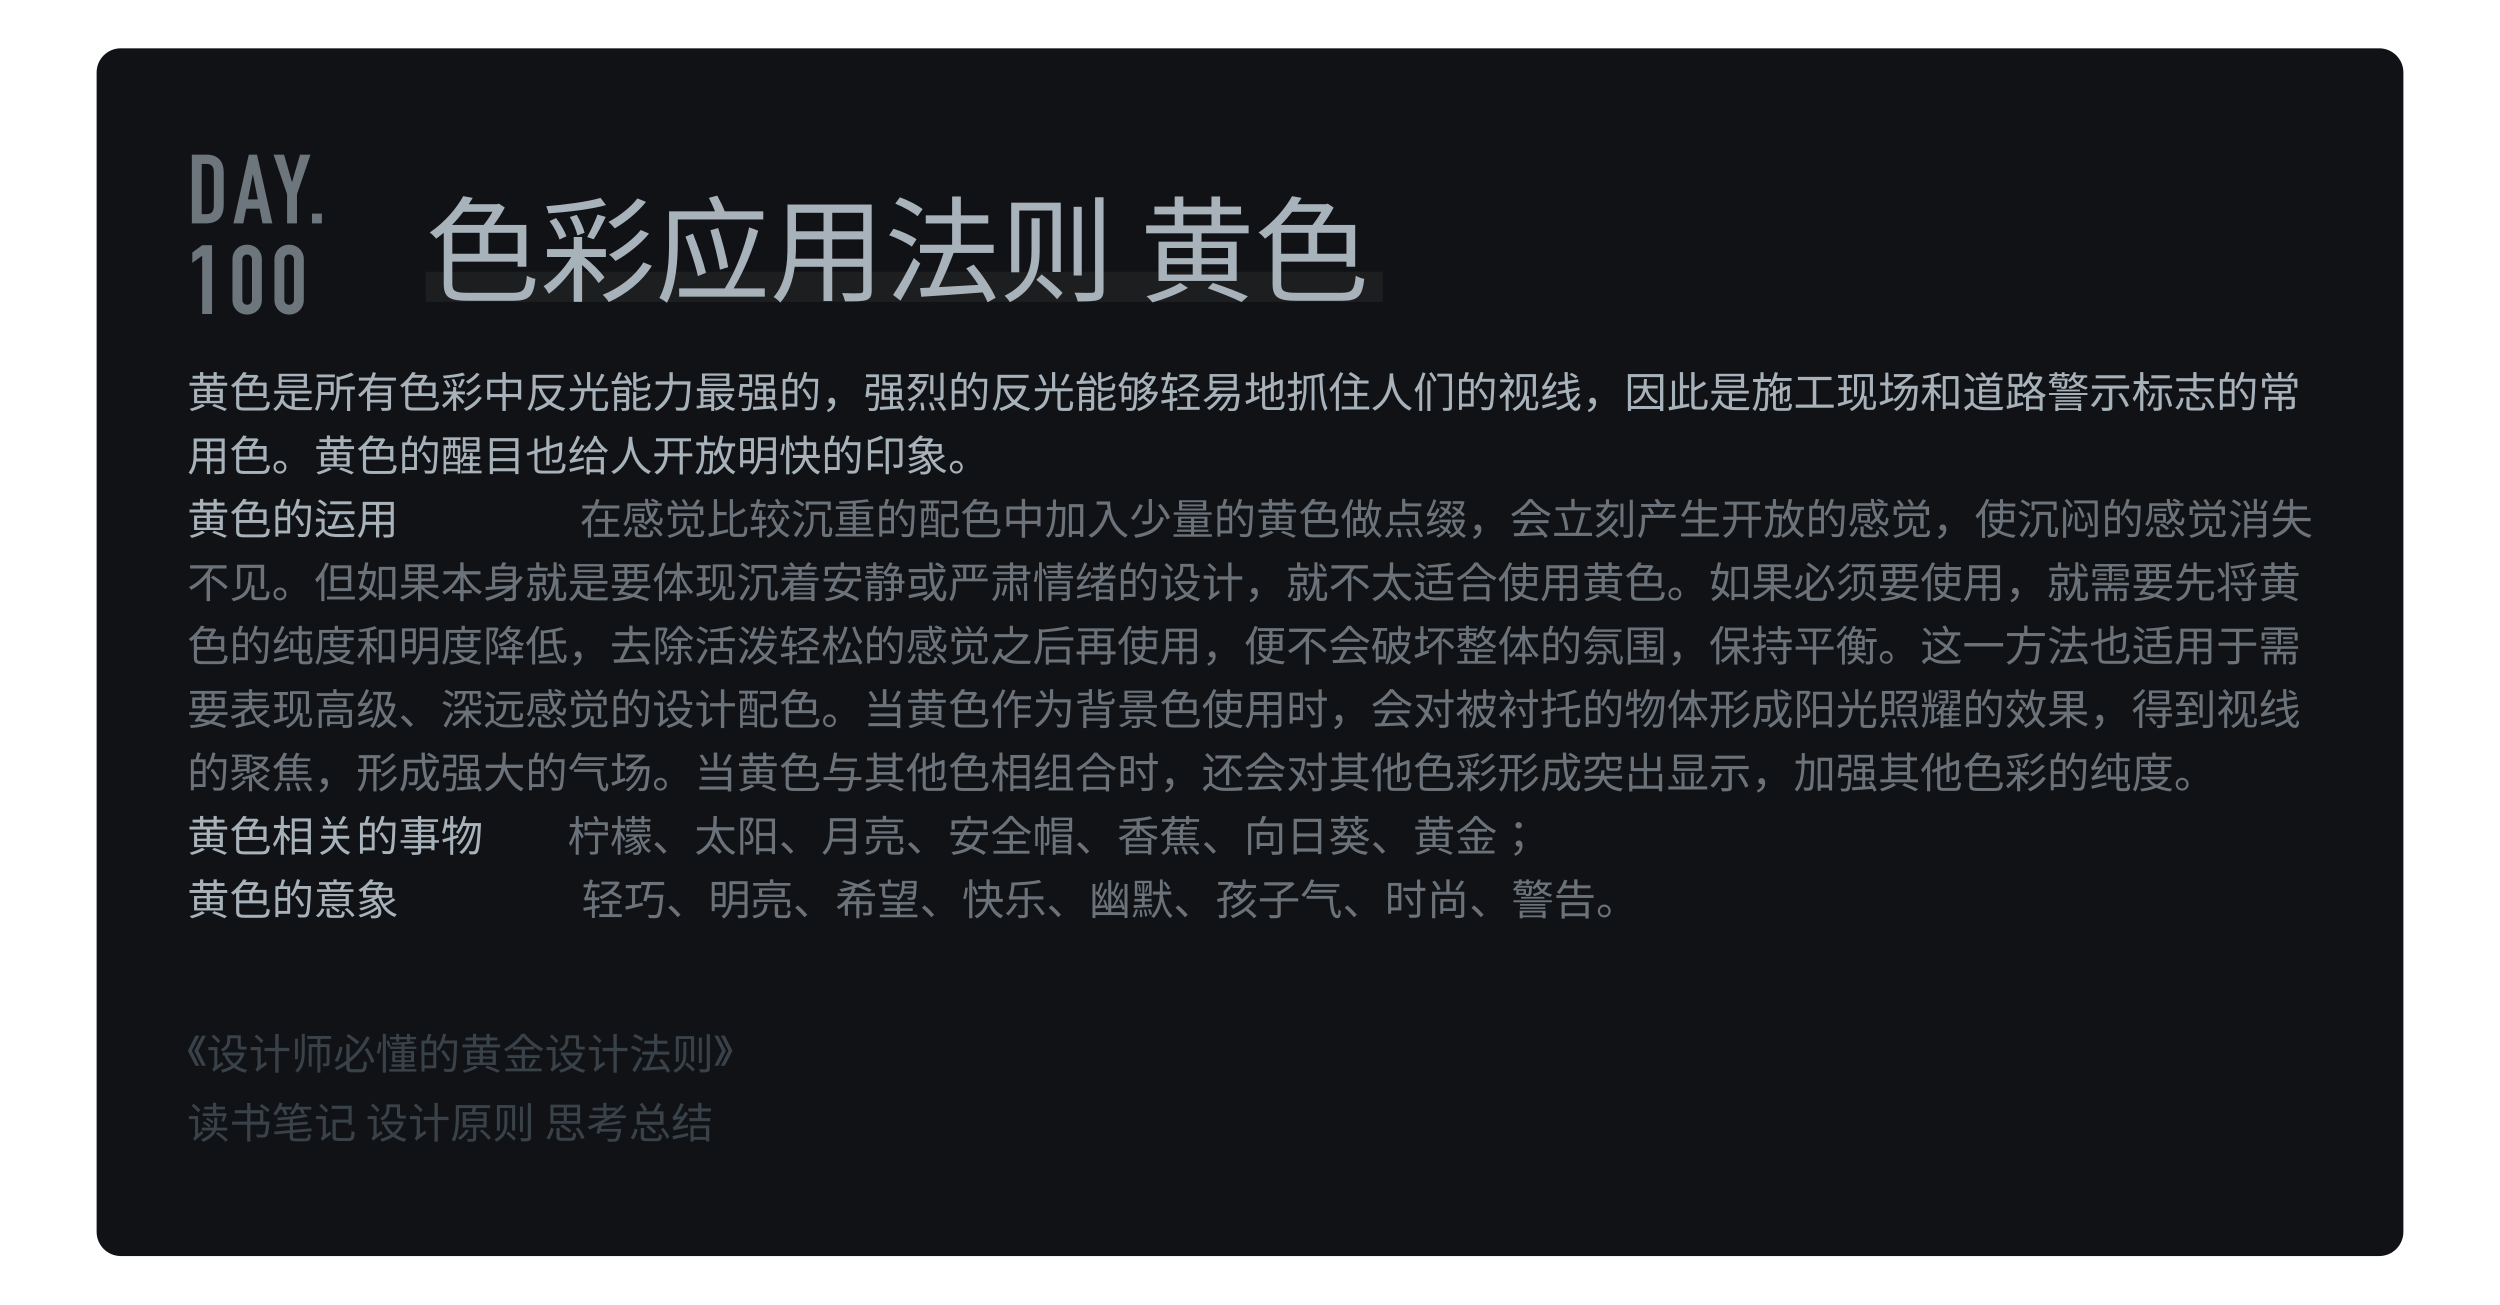
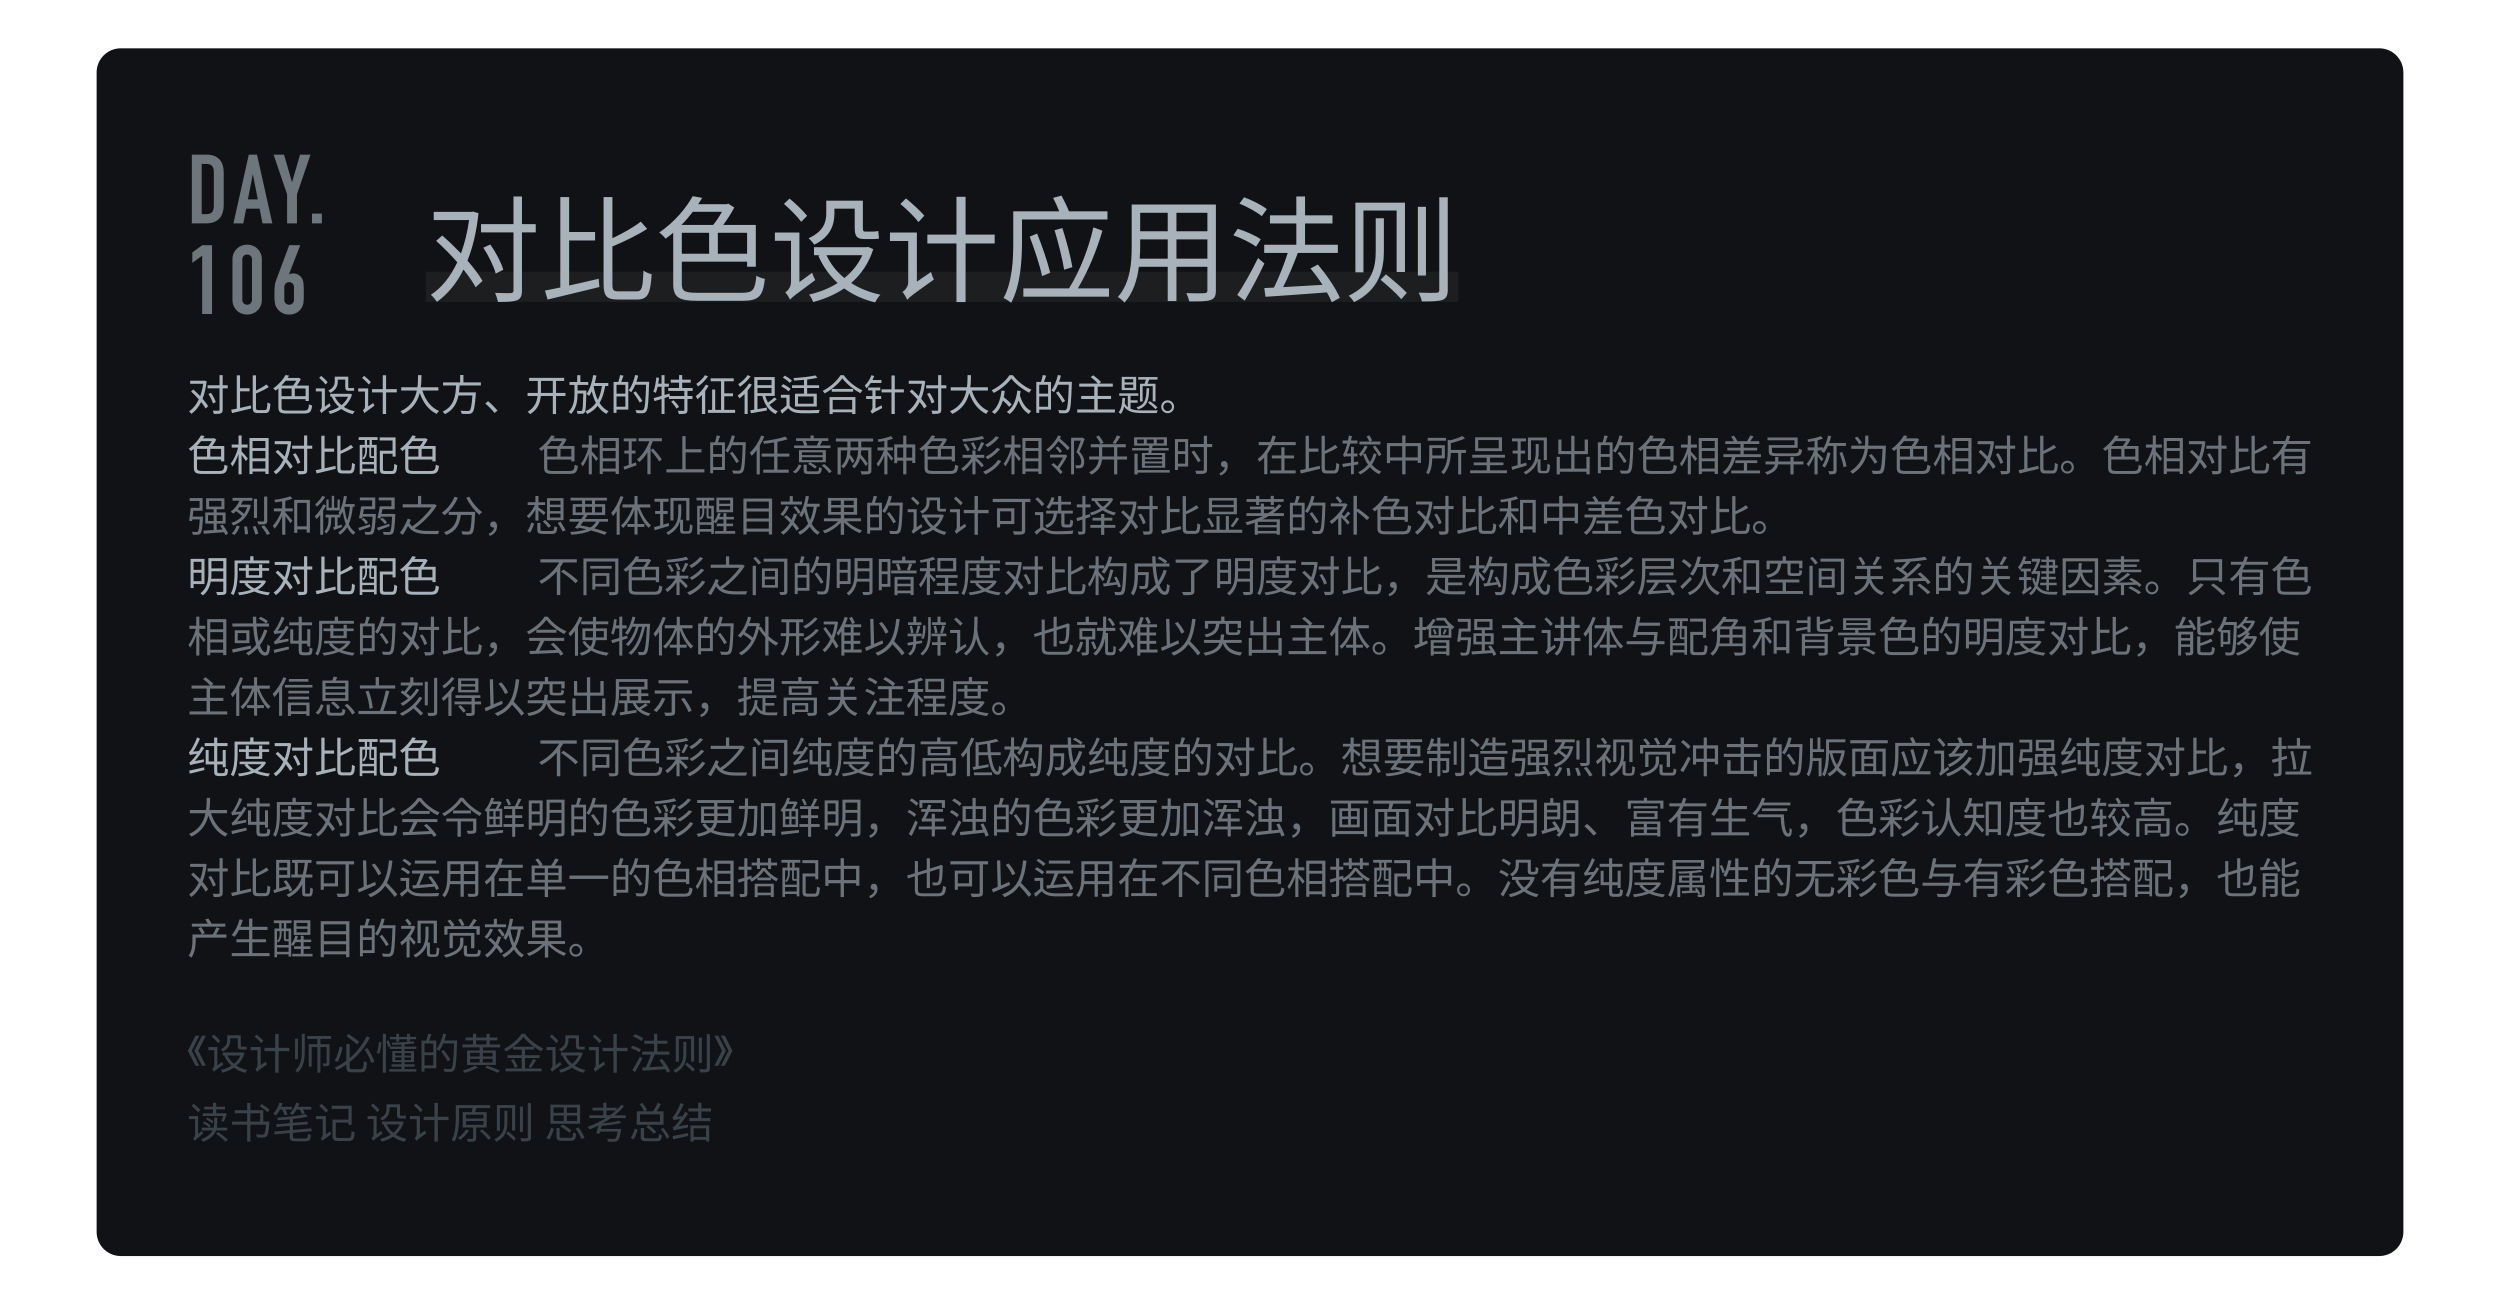
<svg xmlns="http://www.w3.org/2000/svg" width="828px" height="432px" viewBox="0 0 828 432" version="1.1">
-   <g id="100" stroke="none" stroke-width="1" fill="none" fill-rule="evenodd">
+   <g id="106" stroke="none" stroke-width="1" fill="none" fill-rule="evenodd">
    <g id="编组" transform="translate(32, 16)">
      <rect id="矩形" fill="#101216" x="0" y="0" width="764" height="400" rx="8" />
-       <path d="M31.536,58 L31.536,35.216 L36.368,35.216 C38.245,35.216 39.669,35.728 40.64,36.752 C41.611,37.776 42.096,39.227 42.096,41.104 L42.096,51.76 C42.096,53.893 41.579,55.467 40.544,56.48 C39.509,57.493 38.021,58 36.08,58 L31.536,58 Z M34.8,38.288 L34.8,54.928 L36.304,54.928 C37.221,54.928 37.872,54.699 38.256,54.24 C38.64,53.781 38.832,53.061 38.832,52.08 L38.832,41.104 C38.832,40.208 38.651,39.515 38.288,39.024 C37.925,38.533 37.264,38.288 36.304,38.288 L34.8,38.288 Z M53.376,50.032 L51.776,41.776 L51.712,41.776 L50.112,50.032 L53.376,50.032 Z M45.312,58 L50.4,35.216 L53.12,35.216 L58.208,58 L54.944,58 L53.984,53.104 L49.536,53.104 L48.576,58 L45.312,58 Z M63.088,58 L63.088,48.368 L58.608,35.216 L62.064,35.216 L64.688,44.272 L64.752,44.272 L67.376,35.216 L70.832,35.216 L66.352,48.368 L66.352,58 L63.088,58 Z M71.328,58 L71.328,54.736 L74.592,54.736 L74.592,58 L71.328,58 Z M49.856,65.024 C50.496,65.024 51.109,65.136 51.696,65.36 C52.283,65.584 52.8,65.909 53.248,66.336 C53.696,66.763 54.053,67.275 54.32,67.872 C54.587,68.469 54.72,69.152 54.72,69.92 L54.72,83.296 C54.72,84.064 54.587,84.747 54.32,85.344 C54.053,85.941 53.696,86.453 53.248,86.88 C52.8,87.307 52.283,87.632 51.696,87.856 C51.109,88.08 50.496,88.192 49.856,88.192 C49.216,88.192 48.603,88.08 48.016,87.856 C47.429,87.632 46.912,87.307 46.464,86.88 C46.016,86.453 45.659,85.941 45.392,85.344 C45.125,84.747 44.992,84.064 44.992,83.296 L44.992,69.92 C44.992,69.152 45.125,68.469 45.392,67.872 C45.659,67.275 46.016,66.763 46.464,66.336 C46.912,65.909 47.429,65.584 48.016,65.36 C48.603,65.136 49.216,65.024 49.856,65.024 Z M63.76,65.024 C64.4,65.024 65.013,65.136 65.6,65.36 C66.187,65.584 66.704,65.909 67.152,66.336 C67.6,66.763 67.957,67.275 68.224,67.872 C68.491,68.469 68.624,69.152 68.624,69.92 L68.624,83.296 C68.624,84.064 68.491,84.747 68.224,85.344 C67.957,85.941 67.6,86.453 67.152,86.88 C66.704,87.307 66.187,87.632 65.6,87.856 C65.013,88.08 64.4,88.192 63.76,88.192 C63.12,88.192 62.507,88.08 61.92,87.856 C61.333,87.632 60.816,87.307 60.368,86.88 C59.92,86.453 59.563,85.941 59.296,85.344 C59.029,84.747 58.896,84.064 58.896,83.296 L58.896,69.92 C58.896,69.152 59.029,68.469 59.296,67.872 C59.563,67.275 59.92,66.763 60.368,66.336 C60.816,65.909 61.333,65.584 61.92,65.36 C62.507,65.136 63.12,65.024 63.76,65.024 Z M38.224,65.216 L38.224,88 L34.96,88 L34.96,68.672 L31.696,71.072 L31.696,67.616 L34.96,65.216 L38.224,65.216 Z M49.856,68.288 C49.387,68.288 49.003,68.443 48.704,68.752 C48.405,69.061 48.256,69.451 48.256,69.92 L48.256,83.296 C48.256,83.765 48.405,84.155 48.704,84.464 C49.003,84.773 49.387,84.928 49.856,84.928 C50.325,84.928 50.709,84.773 51.008,84.464 C51.307,84.155 51.456,83.765 51.456,83.296 L51.456,69.92 C51.456,69.451 51.307,69.061 51.008,68.752 C50.709,68.443 50.325,68.288 49.856,68.288 Z M63.76,68.288 C63.291,68.288 62.907,68.443 62.608,68.752 C62.309,69.061 62.16,69.451 62.16,69.92 L62.16,69.92 L62.16,83.296 C62.16,83.765 62.309,84.155 62.608,84.464 C62.907,84.773 63.291,84.928 63.76,84.928 C64.229,84.928 64.613,84.773 64.912,84.464 C65.211,84.155 65.36,83.765 65.36,83.296 L65.36,83.296 L65.36,69.92 C65.36,69.451 65.211,69.061 64.912,68.752 C64.613,68.443 64.229,68.288 63.76,68.288 Z" id="DAY.100" fill="#6E767D" fill-rule="nonzero" />
+       <path d="M31.536,58 L31.536,35.216 L36.368,35.216 C38.245,35.216 39.669,35.728 40.64,36.752 C41.611,37.776 42.096,39.227 42.096,41.104 L42.096,51.76 C42.096,53.893 41.579,55.467 40.544,56.48 C39.509,57.493 38.021,58 36.08,58 L31.536,58 Z M34.8,38.288 L34.8,54.928 L36.304,54.928 C37.221,54.928 37.872,54.699 38.256,54.24 C38.64,53.781 38.832,53.061 38.832,52.08 L38.832,41.104 C38.832,40.208 38.651,39.515 38.288,39.024 C37.925,38.533 37.264,38.288 36.304,38.288 L34.8,38.288 Z M53.376,50.032 L51.776,41.776 L51.712,41.776 L50.112,50.032 L53.376,50.032 Z M45.312,58 L50.4,35.216 L53.12,35.216 L58.208,58 L54.944,58 L53.984,53.104 L49.536,53.104 L48.576,58 L45.312,58 Z M63.088,58 L63.088,48.368 L58.608,35.216 L62.064,35.216 L64.688,44.272 L64.752,44.272 L67.376,35.216 L70.832,35.216 L66.352,48.368 L66.352,58 L63.088,58 Z M71.328,58 L71.328,54.736 L74.592,54.736 L74.592,58 L71.328,58 Z M49.856,65.024 C50.496,65.024 51.109,65.136 51.696,65.36 C52.283,65.584 52.8,65.909 53.248,66.336 C53.696,66.763 54.053,67.275 54.32,67.872 C54.587,68.469 54.72,69.152 54.72,69.92 L54.72,83.296 C54.72,84.064 54.587,84.747 54.32,85.344 C54.053,85.941 53.696,86.453 53.248,86.88 C52.8,87.307 52.283,87.632 51.696,87.856 C51.109,88.08 50.496,88.192 49.856,88.192 C49.216,88.192 48.603,88.08 48.016,87.856 C47.429,87.632 46.912,87.307 46.464,86.88 C46.016,86.453 45.659,85.941 45.392,85.344 C45.125,84.747 44.992,84.064 44.992,83.296 L44.992,69.92 C44.992,69.152 45.125,68.469 45.392,67.872 C45.659,67.275 46.016,66.763 46.464,66.336 C46.912,65.909 47.429,65.584 48.016,65.36 C48.603,65.136 49.216,65.024 49.856,65.024 Z M67.44,65.216 L63.728,74.784 L63.792,74.848 C63.899,74.763 64.064,74.693 64.288,74.64 C64.512,74.587 64.805,74.56 65.168,74.56 C65.744,74.56 66.277,74.699 66.768,74.976 C67.259,75.253 67.643,75.605 67.92,76.032 C68.069,76.267 68.187,76.501 68.272,76.736 C68.357,76.971 68.432,77.28 68.496,77.664 L68.535,78.082 C68.559,78.383 68.578,78.729 68.592,79.12 L68.606,79.589 C68.614,79.921 68.619,80.292 68.622,80.701 L68.624,81.344 C68.624,82.091 68.613,82.704 68.592,83.184 L68.561,83.722 C68.543,83.971 68.522,84.192 68.496,84.384 C68.432,84.725 68.352,85.013 68.256,85.248 C68.16,85.483 68.037,85.728 67.888,85.984 C67.461,86.688 66.891,87.232 66.176,87.616 C65.461,88 64.656,88.192 63.76,88.192 C62.864,88.192 62.064,87.995 61.36,87.6 C60.656,87.205 60.091,86.667 59.664,85.984 C59.493,85.728 59.36,85.483 59.264,85.248 C59.168,85.013 59.099,84.725 59.056,84.384 C58.992,84.064 58.949,83.664 58.928,83.184 L58.912,82.74 C58.904,82.422 58.898,82.061 58.897,81.656 L58.899,80.771 C58.902,80.408 58.909,80.086 58.92,79.804 L58.928,79.6 C58.949,79.141 58.981,78.741 59.024,78.4 C59.067,78.08 59.131,77.787 59.216,77.52 C59.301,77.253 59.397,76.971 59.504,76.672 L63.792,65.216 L67.44,65.216 Z M38.224,65.216 L38.224,88 L34.96,88 L34.96,68.672 L31.696,71.072 L31.696,67.616 L34.96,65.216 L38.224,65.216 Z M49.856,68.288 C49.387,68.288 49.003,68.443 48.704,68.752 C48.405,69.061 48.256,69.451 48.256,69.92 L48.256,83.296 C48.256,83.765 48.405,84.155 48.704,84.464 C49.003,84.773 49.387,84.928 49.856,84.928 C50.325,84.928 50.709,84.773 51.008,84.464 C51.307,84.155 51.456,83.765 51.456,83.296 L51.456,69.92 C51.456,69.451 51.307,69.061 51.008,68.752 C50.709,68.443 50.325,68.288 49.856,68.288 Z M63.76,77.44 C63.333,77.44 62.96,77.589 62.64,77.888 C62.32,78.187 62.16,78.581 62.16,79.072 L62.16,79.072 L62.16,83.296 C62.16,83.787 62.32,84.181 62.64,84.48 C62.96,84.779 63.333,84.928 63.76,84.928 C64.187,84.928 64.56,84.779 64.88,84.48 C65.2,84.181 65.36,83.787 65.36,83.296 L65.36,83.296 L65.36,79.072 C65.36,78.581 65.2,78.187 64.88,77.888 C64.56,77.589 64.187,77.44 63.76,77.44 Z" id="DAY.106" fill="#6E767D" fill-rule="nonzero" />
    </g>
-     <rect id="矩形" fill="#1D1E1F" x="141" y="90" width="317" height="10" />
-     <text id="色彩应用法则-黄色" font-family="PingFangSC-Semibold, PingFang SC" font-size="38" font-weight="500" line-spacing="38" fill="#A8B2BA">
-       <tspan x="141" y="97">色彩应用法则 黄色</tspan>
+     <rect id="矩形" fill="#1D1E1F" x="141" y="90" width="342" height="10" />
+     <text id="对比色设计应用法则" font-family="PingFangSC-Semibold, PingFang SC" font-size="38" font-weight="500" line-spacing="38" fill="#A8B2BA">
+       <tspan x="141" y="97">对比色设计应用法则</tspan>
    </text>
-     <text id="黄色是所有色彩中反光能力最强的，强烈的反" font-family="PingFangSC-Regular, PingFang SC" font-size="14" font-weight="normal" line-spacing="21" fill="#A8B2BA">
-       <tspan x="62" y="135">黄色是所有色彩中反光能力最强的，强烈的反光能够轻易地抓住人们的视线，因此是施工现场和道路警示标志的常</tspan>
-       <tspan x="62" y="156">用色。黄色的醒目也给人开放明快的印象。</tspan>
-       <tspan x="62" y="177" font-family="PingFangSC-Medium, PingFang SC" font-weight="400">黄色的运用</tspan>
-       <tspan x="132" y="177">           </tspan>
-       <tspan x="192" y="177" fill-opacity="0.6">在感觉比较沉重的配色中加入少量的黄色做点缀，会立刻产生开放的感觉，使沉闷的感觉消失</tspan>
-       <tspan x="62" y="198" fill-opacity="0.6">不见。但如果本身就是要体现沉着安静或严肃情绪的设计，就不太适合使用黄色。如果必须要使用，就需要先将黄</tspan>
-       <tspan x="62" y="219" fill-opacity="0.6">色的纯度和明度降低，去除活泼轻松的感觉之后再使用，便不会破坏整体的氛围，保持平衡。这一方法也适用于需</tspan>
-       <tspan x="62" y="240" fill-opacity="0.6">要表现高级、深远感觉的设计配色。当黄色作为背景色使用时，会对被衬托的物体形成阳光照耀的效果，得到视线</tspan>
-       <tspan x="62" y="261" fill-opacity="0.6">的聚焦，形成强大的气场。当黄色与其他色相组合时，还会对其他色彩形成突出显示，加强其他色彩的纯度。</tspan>
-       <tspan x="62" y="282" font-family="PingFangSC-Medium, PingFang SC" font-weight="400">黄色相关的事物</tspan>
-       <tspan x="160" y="282">      </tspan>
-       <tspan x="187.972" y="282" fill-opacity="0.6"> 柠檬、太阳、月亮、安全帽、香蕉、向日葵、黄金；</tspan>
-       <tspan x="62" y="303" font-family="PingFangSC-Medium, PingFang SC" font-weight="400">黄色的意象</tspan>
-       <tspan x="132" y="303">             </tspan>
-       <tspan x="192.606" y="303" fill-opacity="0.6">轻巧、明亮、希望、快乐、幽默、孩子气、时尚、警告。</tspan>
+     <text id="对比色设计大方、开放的特征很适合针对大众" font-family="PingFangSC-Regular, PingFang SC" font-size="14" font-weight="normal" line-spacing="20" fill="#A8B2BA">
+       <tspan x="62" y="136">对比色设计大方、开放的特征很适合针对大众的主题。</tspan>
+       <tspan x="62" y="156" font-family="PingFangSC-Medium, PingFang SC" font-weight="400">色相对比配色</tspan>
+       <tspan x="146" y="156">     </tspan>
+       <tspan x="178" y="156" fill-opacity="0.6">色相环上的任意两种色彩相邻并置时，在比较中所呈现出的色相差异称为色相对比。色相对比有</tspan>
+       <tspan x="62" y="176" fill-opacity="0.6">强烈和微弱之分，想要体现醒目效果的设计可选择对比显著的补色对比和中差色对比。</tspan>
+       <tspan x="594" y="176" />
+       <tspan x="62" y="196" font-family="PingFangSC-Medium, PingFang SC" font-weight="400">明度对比配色</tspan>
+       <tspan x="146" y="196">    </tspan>
+       <tspan x="178" y="196" fill-opacity="0.6">不同色彩之间的明暗程度对比构成了明度对比，是构成色彩层次和空间关系的关键因素。只有色</tspan>
+       <tspan x="62" y="216" fill-opacity="0.6">相或纯度的对比，会使物体的外形难以辨认，也就难以突出主体。增强主讲体与配角和背景色的明度对比，能够使</tspan>
+       <tspan x="62" y="236" fill-opacity="0.6">主体信息立刻得以突出展示，提高关注程度。</tspan>
+       <tspan x="62" y="256" font-family="PingFangSC-Medium, PingFang SC" font-weight="400">纯度对比配色</tspan>
+       <tspan x="146" y="256">     </tspan>
+       <tspan x="178" y="256" fill-opacity="0.6">不同色彩之间纯度的高低构成纯度的对比。想要制造强烈视觉冲击的版面应该加强纯度对比，拉</tspan>
+       <tspan x="62" y="276" fill-opacity="0.6">大纯度对比会令鲜明的色彩更加鲜明，浑浊的色彩更加浑浊，画面对比明朗、富有生气，色彩认知度也较高。纯度</tspan>
+       <tspan x="62" y="296" fill-opacity="0.6">对比既可以运用在单一的色相搭配中，也可以运用在不同色相搭配中。没有纯度属性的无彩色与有彩色搭配，也能</tspan>
+       <tspan x="62" y="316" fill-opacity="0.6">产生醒目的视觉效果。</tspan>
    </text>
    <text id="《设计师必懂的黄金设计法则》-读书笔记" font-family="PingFangSC-Regular, PingFang SC" font-size="14" font-weight="normal" line-spacing="24" fill="#3A4249">
      <tspan x="62" y="353">《设计师必懂的黄金设计法则》     </tspan>
      <tspan x="62" y="377">读书笔记 设计原则 思考总结</tspan>
    </text>
  </g>
</svg>
